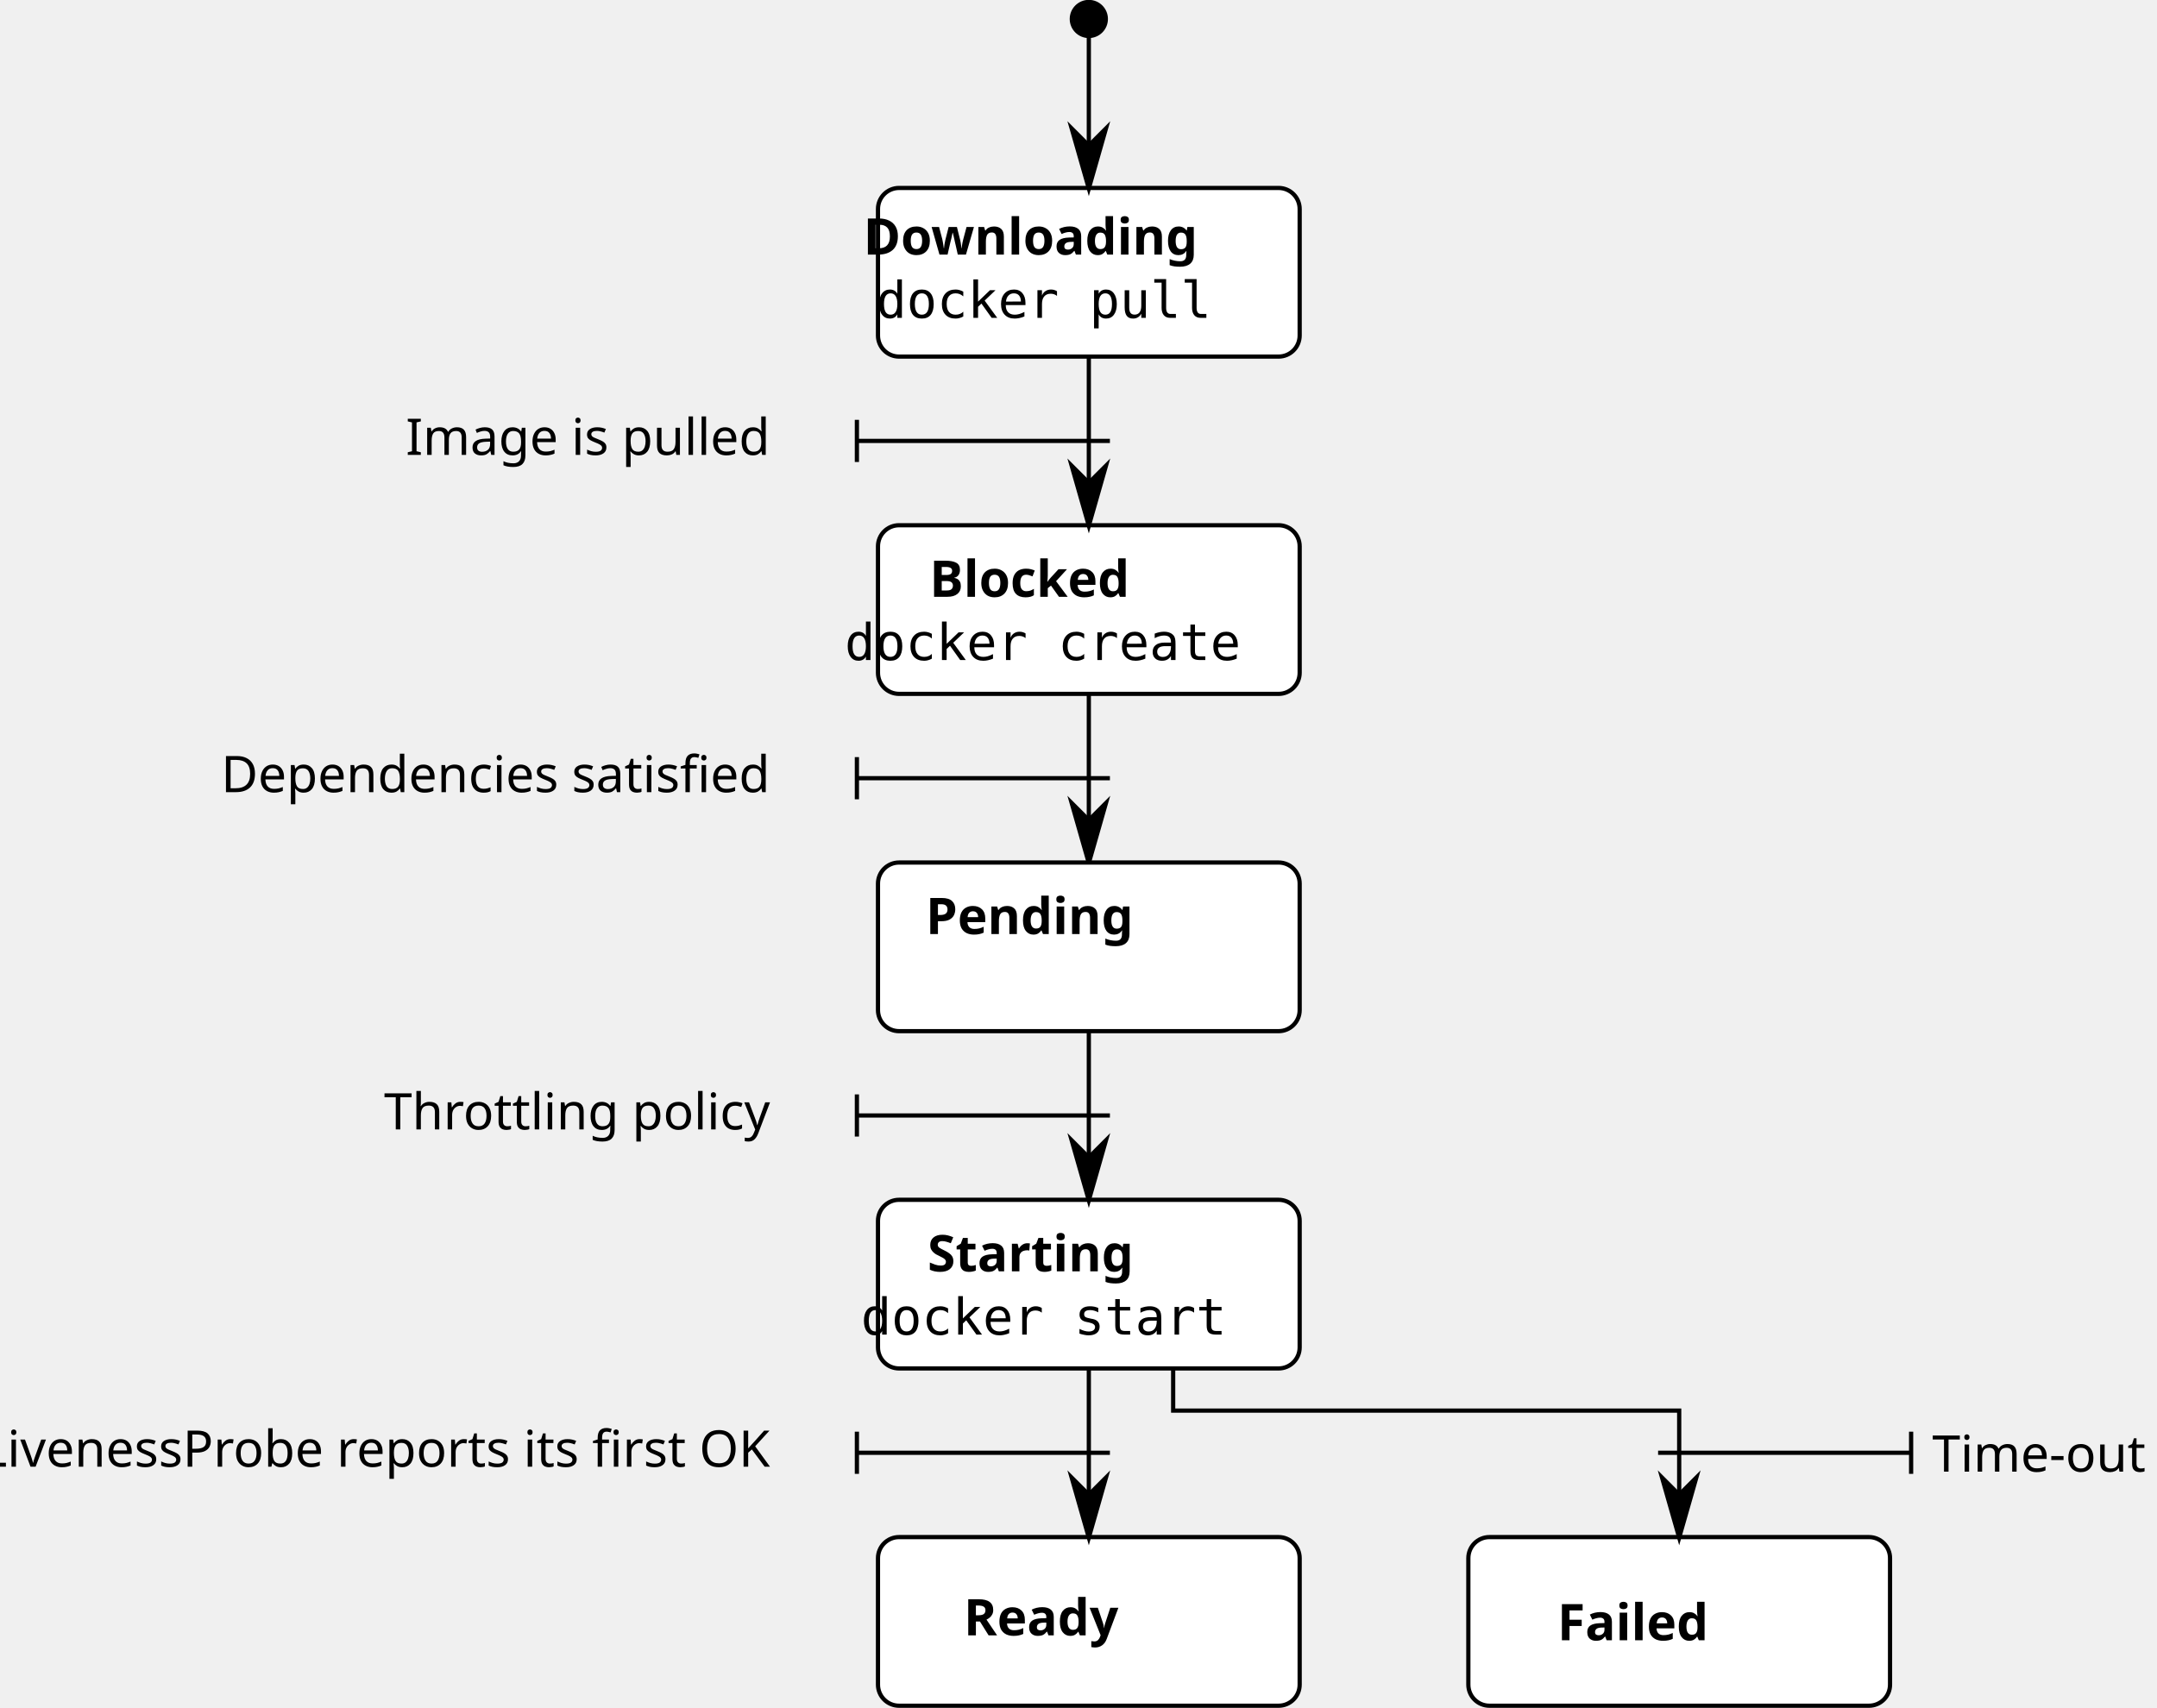
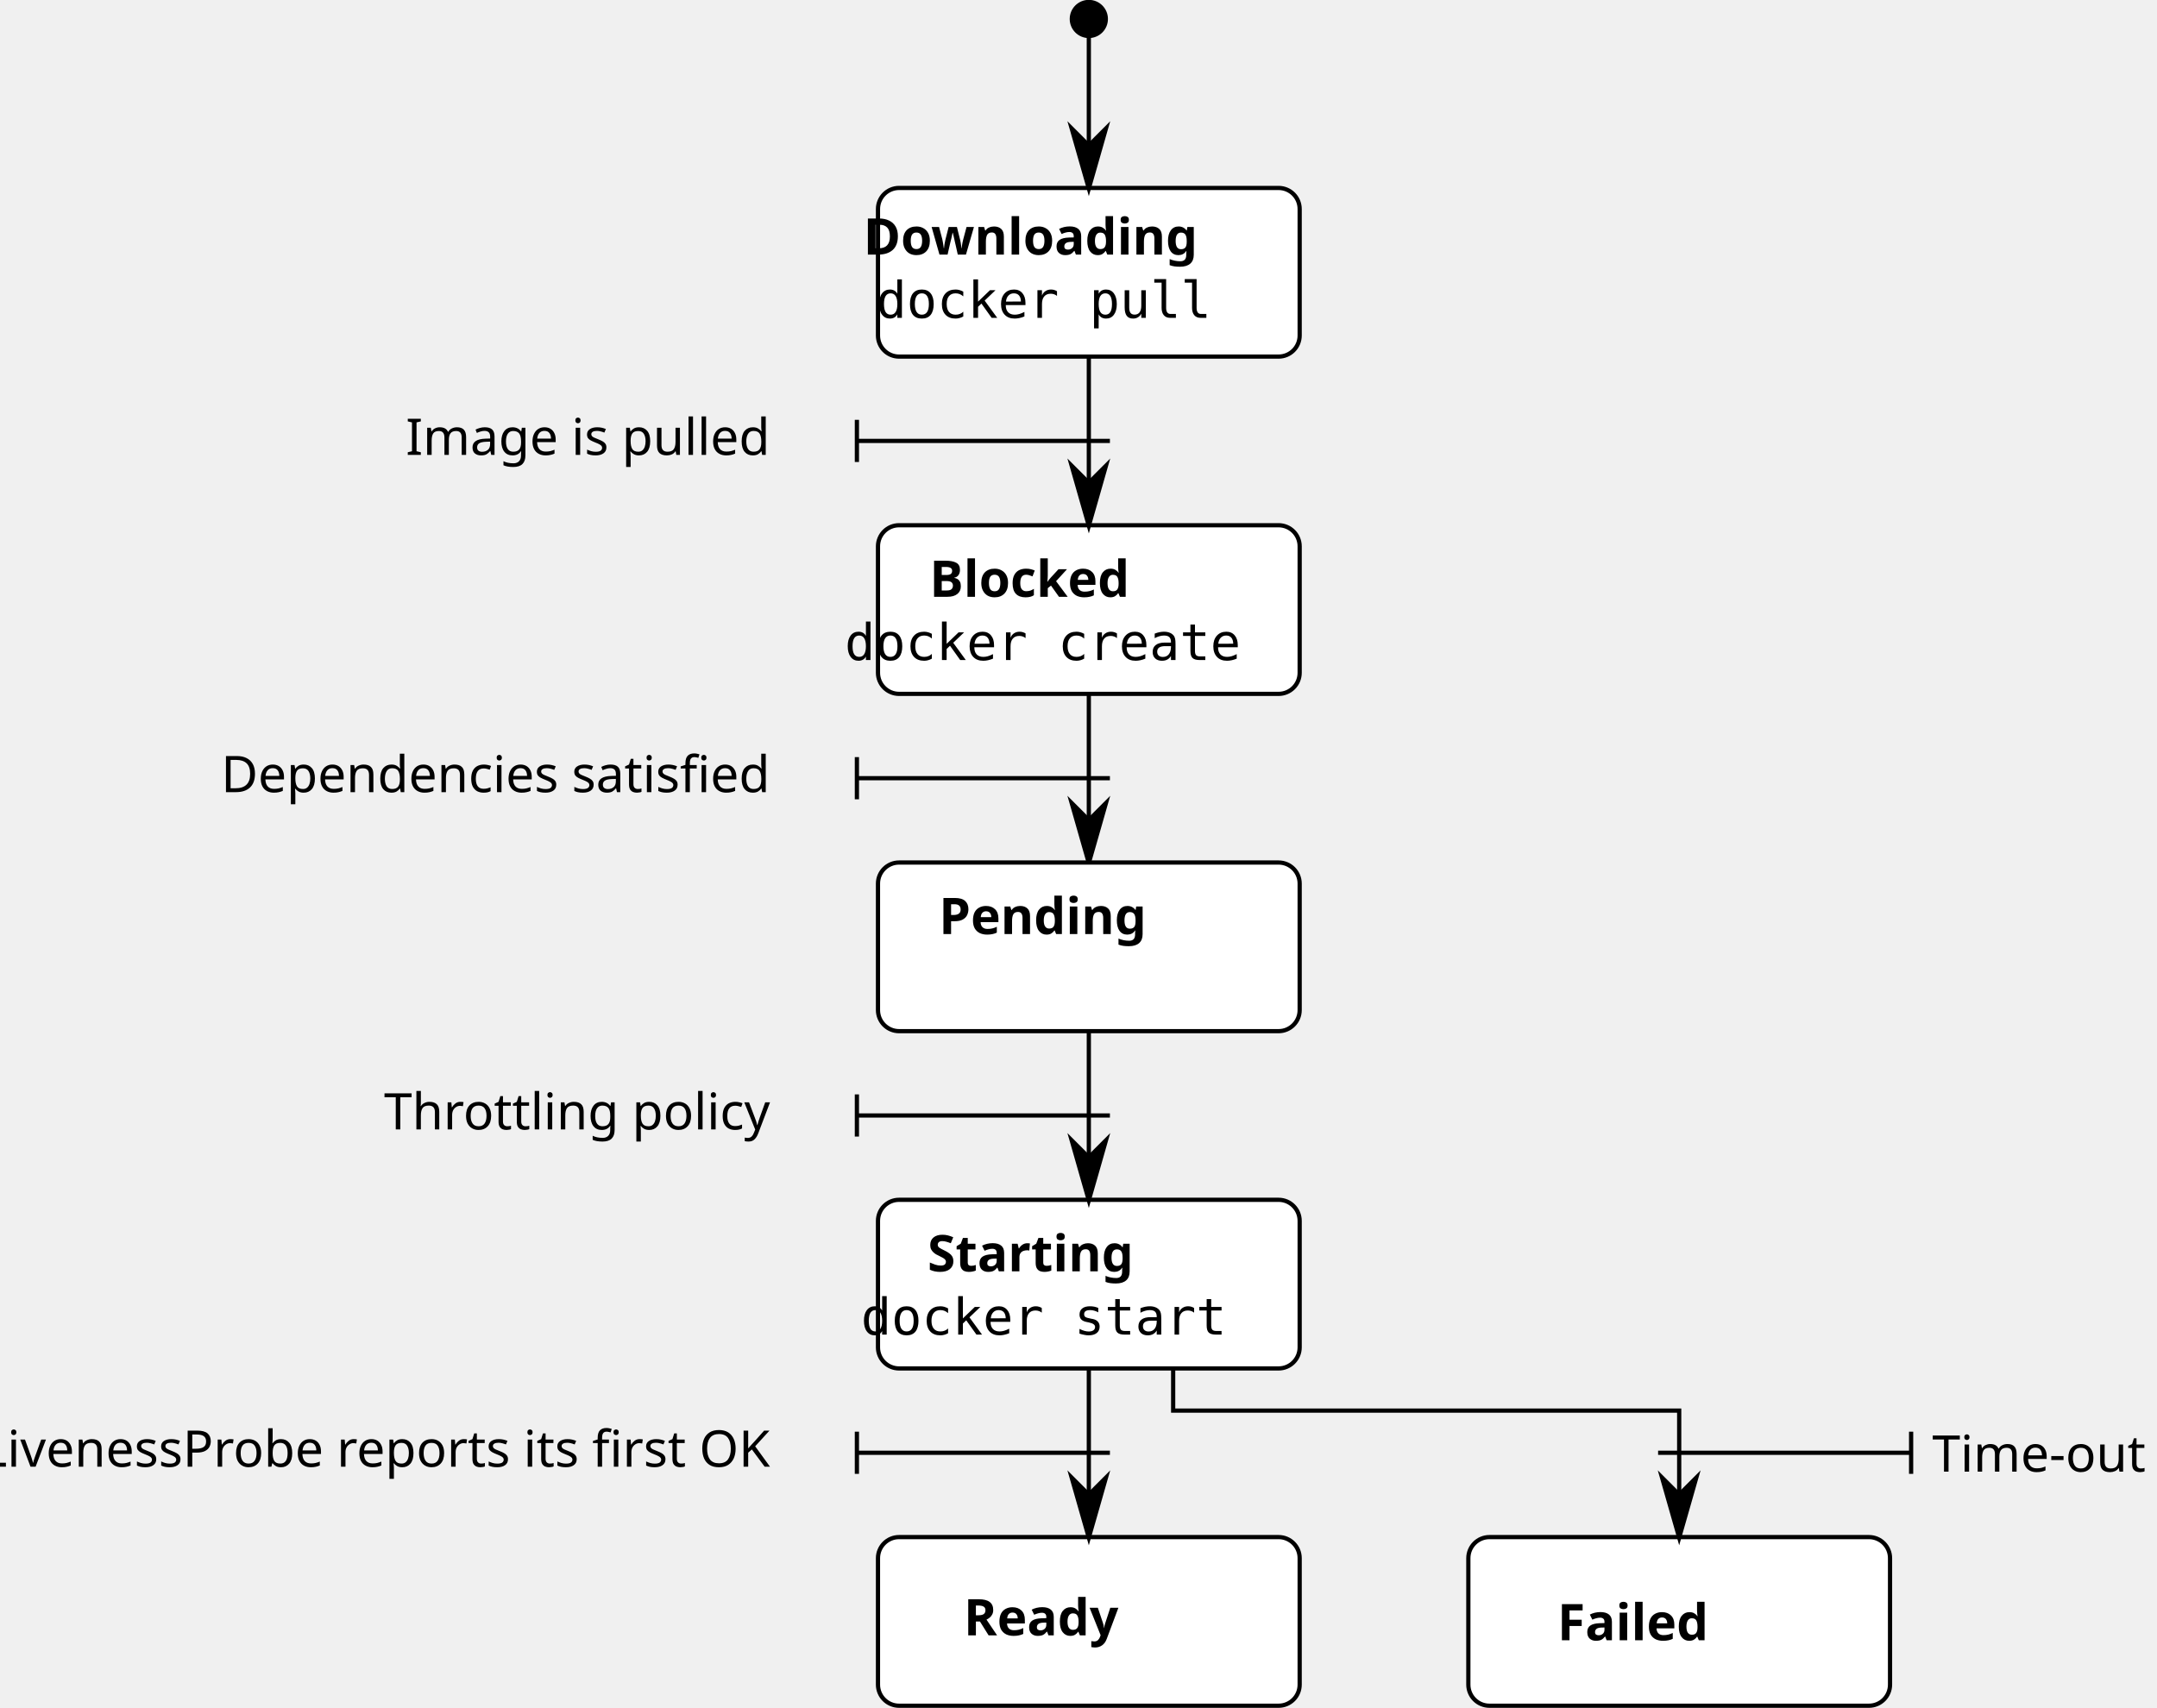
- <svg xmlns="http://www.w3.org/2000/svg" xmlns:xlink="http://www.w3.org/1999/xlink" width="511.514" height="405.08" id="svg2" version="1.1">
+ <svg xmlns="http://www.w3.org/2000/svg" xmlns:xlink="http://www.w3.org/1999/xlink" id="svg2" width="511.514" height="405.08" version="1.1">
  <defs id="defs4">
-     <marker orient="auto" refY="0" refX="0" id="DotL" style="overflow:visible">
-       <path id="path3848" d="m -2.5,-1 c 0,2.76 -2.24,5 -5,5 -2.76,0 -5,-2.24 -5,-5 0,-2.76 2.24,-5 5,-5 2.76,0 5,2.24 5,5 z" style="fill-rule:evenodd;stroke:#000000;stroke-width:1pt" transform="matrix(0.8,0,0,0.8,5.92,0.8)" />
+     <marker id="DotL" orient="auto" refX="0" refY="0" style="overflow:visible">
+       <path id="path3848" d="m -2.5,-1 c 0,2.76 -2.24,5 -5,5 -2.76,0 -5,-2.24 -5,-5 0,-2.76 2.24,-5 5,-5 2.76,0 5,2.24 5,5 z" transform="matrix(0.8,0,0,0.8,5.92,0.8)" style="fill-rule:evenodd;stroke:#000;stroke-width:1pt" />
    </marker>
-     <marker orient="auto" refY="0" refX="0" id="Arrow1Lend" style="overflow:visible">
-       <path id="path3790" d="M 0,0 5,-5 -12.5,0 5,5 0,0 z" style="fill-rule:evenodd;stroke:#000000;stroke-width:1pt" transform="matrix(-0.8,0,0,-0.8,-10,0)" />
+     <marker id="Arrow1Lend" orient="auto" refX="0" refY="0" style="overflow:visible">
+       <path id="path3790" d="M 0,0 5,-5 -12.5,0 5,5 0,0 z" transform="matrix(-0.8,0,0,-0.8,-10,0)" style="fill-rule:evenodd;stroke:#000;stroke-width:1pt" />
    </marker>
-     <marker orient="auto" refY="0" refX="0" id="Arrow1Lend-7" style="overflow:visible">
-       <path id="path3790-7" d="M 0,0 5,-5 -12.5,0 5,5 0,0 z" style="fill-rule:evenodd;stroke:#000000;stroke-width:1pt" transform="matrix(-0.8,0,0,-0.8,-10,0)" />
+     <marker id="Arrow1Lend-7" orient="auto" refX="0" refY="0" style="overflow:visible">
+       <path id="path3790-7" d="M 0,0 5,-5 -12.5,0 5,5 0,0 z" transform="matrix(-0.8,0,0,-0.8,-10,0)" style="fill-rule:evenodd;stroke:#000;stroke-width:1pt" />
    </marker>
-     <marker orient="auto" refY="0" refX="0" id="marker5175" style="overflow:visible">
-       <path id="path5177" d="M 0,0 5,-5 -12.5,0 5,5 0,0 z" style="fill-rule:evenodd;stroke:#000000;stroke-width:1pt" transform="matrix(-0.8,0,0,-0.8,-10,0)" />
+     <marker id="marker5175" orient="auto" refX="0" refY="0" style="overflow:visible">
+       <path id="path5177" d="M 0,0 5,-5 -12.5,0 5,5 0,0 z" transform="matrix(-0.8,0,0,-0.8,-10,0)" style="fill-rule:evenodd;stroke:#000;stroke-width:1pt" />
    </marker>
  </defs>
  <g id="layer1" transform="translate(28.20508,2.217817)">
    <g id="g4595">
-       <rect ry="5" y="42.362" x="180" height="40" width="100" id="rect3773" style="fill:#ffffff;fill-opacity:1;stroke:#000000;stroke-width:1;stroke-linecap:butt;stroke-linejoin:miter;stroke-miterlimit:4;stroke-opacity:1;stroke-dasharray:none;stroke-dashoffset:0" />
-       <text id="text2987" y="58.173" x="230.22" style="font-size:12px;font-style:normal;font-weight:normal;text-align:center;line-height:125%;letter-spacing:0px;word-spacing:0px;text-anchor:middle;fill:#000000;fill-opacity:1;stroke:none;font-family:Sans" xml:space="preserve">
-         <tspan y="58.173" x="230.22" id="tspan2989" style="font-weight:bold;-inkscape-font-specification:Sans Bold">Downloading</tspan>
-         <tspan y="73.173" x="230.22" id="tspan5208" style="font-style:normal;font-variant:normal;font-weight:normal;font-stretch:normal;font-family:Monospace;-inkscape-font-specification:Monospace">docker pull</tspan>
+       <rect id="rect3773" width="100" height="40" x="180" y="42.362" ry="5" style="fill:#fff;fill-opacity:1;stroke:#000;stroke-width:1;stroke-linecap:butt;stroke-linejoin:miter;stroke-miterlimit:4;stroke-opacity:1;stroke-dasharray:none;stroke-dashoffset:0" />
+       <text id="text2987" x="230.22" y="58.173" xml:space="preserve" style="font-size:12px;font-style:normal;font-weight:400;text-align:center;line-height:125%;letter-spacing:0;word-spacing:0;text-anchor:middle;fill:#000;fill-opacity:1;stroke:none;font-family:Sans">
+         <tspan id="tspan2989" x="230.22" y="58.173" style="font-weight:700;-inkscape-font-specification:Sans Bold">Downloading</tspan>
+         <tspan id="tspan5208" x="230.22" y="73.173" style="font-style:normal;font-variant:normal;font-weight:400;font-stretch:normal;font-family:Monospace;-inkscape-font-specification:Monospace">docker pull</tspan>
      </text>
    </g>
    <g id="g4600" transform="translate(0,20)">
-       <rect ry="5" y="102.362" x="180" height="40" width="100" id="rect3775" style="fill:#ffffff;fill-opacity:1;stroke:#000000;stroke-width:1;stroke-linecap:butt;stroke-linejoin:miter;stroke-miterlimit:4;stroke-opacity:1;stroke-dasharray:none;stroke-dashoffset:0" />
-       <text id="text2991" y="119.336" x="229.991" style="font-size:12px;font-style:normal;font-weight:normal;text-align:center;line-height:125%;letter-spacing:0px;word-spacing:0px;text-anchor:middle;fill:#000000;fill-opacity:1;stroke:none;font-family:Sans" xml:space="preserve">
-         <tspan y="119.336" x="229.991" id="tspan5210" style="font-style:normal;font-variant:normal;font-weight:bold;font-stretch:normal;font-family:Sans;-inkscape-font-specification:Sans Bold">Blocked</tspan>
-         <tspan y="134.336" x="229.991" style="font-style:normal;font-variant:normal;font-weight:normal;font-stretch:normal;font-family:Monospace;-inkscape-font-specification:Monospace" id="tspan5080">docker create</tspan>
+       <rect id="rect3775" width="100" height="40" x="180" y="102.362" ry="5" style="fill:#fff;fill-opacity:1;stroke:#000;stroke-width:1;stroke-linecap:butt;stroke-linejoin:miter;stroke-miterlimit:4;stroke-opacity:1;stroke-dasharray:none;stroke-dashoffset:0" />
+       <text id="text2991" x="229.991" y="119.336" xml:space="preserve" style="font-size:12px;font-style:normal;font-weight:400;text-align:center;line-height:125%;letter-spacing:0;word-spacing:0;text-anchor:middle;fill:#000;fill-opacity:1;stroke:none;font-family:Sans">
+         <tspan id="tspan5210" x="229.991" y="119.336" style="font-style:normal;font-variant:normal;font-weight:700;font-stretch:normal;font-family:Sans;-inkscape-font-specification:Sans Bold">Blocked</tspan>
+         <tspan style="font-style:normal;font-variant:normal;font-weight:400;font-stretch:normal;font-family:Monospace;-inkscape-font-specification:Monospace" id="tspan5080" x="229.991" y="134.336">docker create</tspan>
      </text>
    </g>
-     <path style="fill:none;stroke:#000000;stroke-width:1px;stroke-linecap:butt;stroke-linejoin:miter;stroke-opacity:1;marker-end:url(#Arrow1Lend)" d="m 230,82.362 0,30 0,10" id="path3781" />
-     <path style="fill:none;stroke:#000000;stroke-width:1px;stroke-linecap:butt;stroke-linejoin:miter;stroke-opacity:1;marker-start:url(#DotL);marker-end:url(#Arrow1Lend)" d="m 230,2.362 0,40" id="path4815" />
-     <use x="0" y="0" xlink:href="#path3781" id="use5189" transform="translate(0,80)" width="744.094" height="1052.362" />
+     <path style="fill:none;stroke:#000;stroke-width:1px;stroke-linecap:butt;stroke-linejoin:miter;stroke-opacity:1;marker-end:url(#Arrow1Lend)" id="path3781" d="m 230,82.362 0,30 0,10" />
+     <path style="fill:none;stroke:#000;stroke-width:1px;stroke-linecap:butt;stroke-linejoin:miter;stroke-opacity:1;marker-start:url(#DotL);marker-end:url(#Arrow1Lend)" id="path4815" d="m 230,2.362 0,40" />
+     <use id="use5189" width="744.094" height="1052.362" x="0" y="0" transform="translate(0,80)" xlink:href="#path3781" />
    <g id="g5222" transform="translate(0,80)">
-       <path id="path5218" d="m 235,22.362 -60,0" style="fill:none;stroke:#000000;stroke-width:1px;stroke-linecap:butt;stroke-linejoin:miter;stroke-opacity:1" />
-       <path id="path5220" d="m 175,17.362 0,10" style="fill:none;stroke:#000000;stroke-width:1px;stroke-linecap:butt;stroke-linejoin:miter;stroke-opacity:1" />
+       <path id="path5218" d="m 235,22.362 -60,0" style="fill:none;stroke:#000;stroke-width:1px;stroke-linecap:butt;stroke-linejoin:miter;stroke-opacity:1" />
+       <path id="path5220" d="m 175,17.362 0,10" style="fill:none;stroke:#000;stroke-width:1px;stroke-linecap:butt;stroke-linejoin:miter;stroke-opacity:1" />
    </g>
-     <g transform="translate(0,160)" id="g5226">
-       <path style="fill:none;stroke:#000000;stroke-width:1px;stroke-linecap:butt;stroke-linejoin:miter;stroke-opacity:1" d="m 235,22.362 -60,0" id="path5228" />
-       <path style="fill:none;stroke:#000000;stroke-width:1px;stroke-linecap:butt;stroke-linejoin:miter;stroke-opacity:1" d="m 175,17.362 0,10" id="path5230" />
+     <g id="g5226" transform="translate(0,160)">
+       <path style="fill:none;stroke:#000;stroke-width:1px;stroke-linecap:butt;stroke-linejoin:miter;stroke-opacity:1" id="path5228" d="m 235,22.362 -60,0" />
+       <path style="fill:none;stroke:#000;stroke-width:1px;stroke-linecap:butt;stroke-linejoin:miter;stroke-opacity:1" id="path5230" d="m 175,17.362 0,10" />
    </g>
-     <text xml:space="preserve" style="font-size:12px;font-style:normal;font-weight:normal;text-align:end;line-height:125%;letter-spacing:0px;word-spacing:0px;text-anchor:end;fill:#000000;fill-opacity:1;stroke:none;font-family:Sans" x="170" y="105.673" id="text5238">
+     <text style="font-size:12px;font-style:normal;font-weight:400;text-align:end;line-height:125%;letter-spacing:0;word-spacing:0;text-anchor:end;fill:#000;fill-opacity:1;stroke:none;font-family:Sans" id="text5238" x="170" y="105.673" xml:space="preserve">
      <tspan id="tspan5240" x="170" y="105.673">Image is pulled</tspan>
    </text>
-     <text xml:space="preserve" style="font-size:12px;font-style:normal;font-weight:normal;text-align:end;line-height:125%;letter-spacing:0px;word-spacing:0px;text-anchor:end;fill:#000000;fill-opacity:1;stroke:none;font-family:Sans" x="170" y="185.673" id="text5242">
+     <text style="font-size:12px;font-style:normal;font-weight:400;text-align:end;line-height:125%;letter-spacing:0;word-spacing:0;text-anchor:end;fill:#000;fill-opacity:1;stroke:none;font-family:Sans" id="text5242" x="170" y="185.673" xml:space="preserve">
      <tspan id="tspan5244" x="170" y="185.673">Dependencies satisfied</tspan>
    </text>
    <g id="g4600-5" transform="translate(0,99.99999)">
-       <rect ry="5" y="102.362" x="180" height="40" width="100" id="rect3775-6" style="fill:#ffffff;fill-opacity:1;stroke:#000000;stroke-width:1;stroke-linecap:butt;stroke-linejoin:miter;stroke-miterlimit:4;stroke-opacity:1;stroke-dasharray:none;stroke-dashoffset:0" />
-       <text id="text2991-4" y="119.336" x="229.991" style="font-size:12px;font-style:normal;font-weight:normal;text-align:center;line-height:125%;letter-spacing:0px;word-spacing:0px;text-anchor:middle;fill:#000000;fill-opacity:1;stroke:none;font-family:Sans" xml:space="preserve">
-         <tspan y="119.336" x="229.991" id="tspan2993" style="font-weight:bold;-inkscape-font-specification:Sans Bold">Pending</tspan>
-         <tspan y="134.336" x="229.991" id="tspan5210-9" style="font-style:normal;font-variant:normal;font-weight:normal;font-stretch:normal;font-family:Monospace;-inkscape-font-specification:Monospace" />
+       <rect id="rect3775-6" width="100" height="40" x="180" y="102.362" ry="5" style="fill:#fff;fill-opacity:1;stroke:#000;stroke-width:1;stroke-linecap:butt;stroke-linejoin:miter;stroke-miterlimit:4;stroke-opacity:1;stroke-dasharray:none;stroke-dashoffset:0" />
+       <text id="text2991-4" x="229.991" y="119.336" xml:space="preserve" style="font-size:12px;font-style:normal;font-weight:400;text-align:center;line-height:125%;letter-spacing:0;word-spacing:0;text-anchor:middle;fill:#000;fill-opacity:1;stroke:none;font-family:Sans">
+         <tspan id="tspan2993" x="229.991" y="119.336" style="font-weight:700;-inkscape-font-specification:Sans Bold">Pending</tspan>
      </text>
    </g>
    <g id="g4605" transform="translate(0,120)">
-       <rect ry="5" y="162.362" x="180" height="40" width="100" id="rect3777" style="fill:#ffffff;fill-opacity:1;stroke:#000000;stroke-width:1;stroke-linecap:butt;stroke-linejoin:miter;stroke-miterlimit:4;stroke-opacity:1;stroke-dasharray:none;stroke-dashoffset:0" />
-       <text id="text2995" y="179.336" x="230.226" style="font-size:12px;font-style:normal;font-weight:normal;text-align:center;line-height:125%;letter-spacing:0px;word-spacing:0px;text-anchor:middle;fill:#000000;fill-opacity:1;stroke:none;font-family:Sans" xml:space="preserve">
-         <tspan y="179.336" x="230.226" id="tspan2997" style="font-weight:bold;-inkscape-font-specification:Sans Bold">Starting</tspan>
-         <tspan y="194.336" x="230.226" id="tspan5212" style="font-style:normal;font-variant:normal;font-weight:normal;font-stretch:normal;font-family:Monospace;-inkscape-font-specification:Monospace">docker start</tspan>
+       <rect id="rect3777" width="100" height="40" x="180" y="162.362" ry="5" style="fill:#fff;fill-opacity:1;stroke:#000;stroke-width:1;stroke-linecap:butt;stroke-linejoin:miter;stroke-miterlimit:4;stroke-opacity:1;stroke-dasharray:none;stroke-dashoffset:0" />
+       <text id="text2995" x="230.226" y="179.336" xml:space="preserve" style="font-size:12px;font-style:normal;font-weight:400;text-align:center;line-height:125%;letter-spacing:0;word-spacing:0;text-anchor:middle;fill:#000;fill-opacity:1;stroke:none;font-family:Sans">
+         <tspan id="tspan2997" x="230.226" y="179.336" style="font-weight:700;-inkscape-font-specification:Sans Bold">Starting</tspan>
+         <tspan id="tspan5212" x="230.226" y="194.336" style="font-style:normal;font-variant:normal;font-weight:400;font-stretch:normal;font-family:Monospace;-inkscape-font-specification:Monospace">docker start</tspan>
      </text>
    </g>
    <g id="g4610" transform="translate(0,140)">
-       <rect ry="5" y="222.362" x="180" height="40" width="100" id="rect3779" style="fill:#ffffff;fill-opacity:1;stroke:#000000;stroke-width:1;stroke-linecap:butt;stroke-linejoin:miter;stroke-miterlimit:4;stroke-opacity:1;stroke-dasharray:none;stroke-dashoffset:0" />
-       <text id="text2999" y="245.673" x="229.59" style="font-size:12px;font-style:normal;font-weight:normal;text-align:center;line-height:125%;letter-spacing:0px;word-spacing:0px;text-anchor:middle;fill:#000000;fill-opacity:1;stroke:none;font-family:Sans" xml:space="preserve">
-         <tspan y="245.673" x="229.59" id="tspan3001" style="font-weight:bold;-inkscape-font-specification:Sans Bold">Ready</tspan>
+       <rect id="rect3779" width="100" height="40" x="180" y="222.362" ry="5" style="fill:#fff;fill-opacity:1;stroke:#000;stroke-width:1;stroke-linecap:butt;stroke-linejoin:miter;stroke-miterlimit:4;stroke-opacity:1;stroke-dasharray:none;stroke-dashoffset:0" />
+       <text id="text2999" x="229.59" y="245.673" xml:space="preserve" style="font-size:12px;font-style:normal;font-weight:400;text-align:center;line-height:125%;letter-spacing:0;word-spacing:0;text-anchor:middle;fill:#000;fill-opacity:1;stroke:none;font-family:Sans">
+         <tspan id="tspan3001" x="229.59" y="245.673" style="font-weight:700;-inkscape-font-specification:Sans Bold">Ready</tspan>
      </text>
    </g>
-     <use x="0" y="0" xlink:href="#path3781" id="use5189-7" transform="translate(0,160)" width="744.094" height="1052.362" />
-     <use height="1052.362" width="744.094" transform="translate(0,240)" id="use5191" xlink:href="#path3781" y="0" x="0" />
-     <g transform="translate(0,240)" id="g5226-8">
-       <path style="fill:none;stroke:#000000;stroke-width:1px;stroke-linecap:butt;stroke-linejoin:miter;stroke-opacity:1" d="m 235,22.362 -60,0" id="path5228-3" />
-       <path style="fill:none;stroke:#000000;stroke-width:1px;stroke-linecap:butt;stroke-linejoin:miter;stroke-opacity:1" d="m 175,17.362 0,10" id="path5230-7" />
+     <use id="use5189-7" width="744.094" height="1052.362" x="0" y="0" transform="translate(0,160)" xlink:href="#path3781" />
+     <use id="use5191" width="744.094" height="1052.362" x="0" y="0" transform="translate(0,240)" xlink:href="#path3781" />
+     <g id="g5226-8" transform="translate(0,240)">
+       <path style="fill:none;stroke:#000;stroke-width:1px;stroke-linecap:butt;stroke-linejoin:miter;stroke-opacity:1" id="path5228-3" d="m 235,22.362 -60,0" />
+       <path style="fill:none;stroke:#000;stroke-width:1px;stroke-linecap:butt;stroke-linejoin:miter;stroke-opacity:1" id="path5230-7" d="m 175,17.362 0,10" />
    </g>
    <g id="g5232" transform="translate(0,320)">
-       <path id="path5234" d="m 235,22.362 -60,0" style="fill:none;stroke:#000000;stroke-width:1px;stroke-linecap:butt;stroke-linejoin:miter;stroke-opacity:1" />
-       <path id="path5236" d="m 175,17.362 0,10" style="fill:none;stroke:#000000;stroke-width:1px;stroke-linecap:butt;stroke-linejoin:miter;stroke-opacity:1" />
+       <path id="path5234" d="m 235,22.362 -60,0" style="fill:none;stroke:#000;stroke-width:1px;stroke-linecap:butt;stroke-linejoin:miter;stroke-opacity:1" />
+       <path id="path5236" d="m 175,17.362 0,10" style="fill:none;stroke:#000;stroke-width:1px;stroke-linecap:butt;stroke-linejoin:miter;stroke-opacity:1" />
    </g>
-     <text xml:space="preserve" style="font-size:12px;font-style:normal;font-weight:normal;text-align:end;line-height:125%;letter-spacing:0px;word-spacing:0px;text-anchor:end;fill:#000000;fill-opacity:1;stroke:none;font-family:Sans" x="170" y="265.673" id="text5242-0">
+     <text style="font-size:12px;font-style:normal;font-weight:400;text-align:end;line-height:125%;letter-spacing:0;word-spacing:0;text-anchor:end;fill:#000;fill-opacity:1;stroke:none;font-family:Sans" id="text5242-0" x="170" y="265.673" xml:space="preserve">
      <tspan id="tspan5244-7" x="170" y="265.673">Throttling policy</tspan>
    </text>
-     <text xml:space="preserve" style="font-size:12px;font-style:normal;font-weight:normal;text-align:end;line-height:125%;letter-spacing:0px;word-spacing:0px;text-anchor:end;fill:#000000;fill-opacity:1;stroke:none;font-family:Sans" x="170" y="345.673" id="text5246">
+     <text style="font-size:12px;font-style:normal;font-weight:400;text-align:end;line-height:125%;letter-spacing:0;word-spacing:0;text-anchor:end;fill:#000;fill-opacity:1;stroke:none;font-family:Sans" id="text5246" x="170" y="345.673" xml:space="preserve">
      <tspan id="tspan5248" x="170" y="345.673">LivenessProbe reports its first OK</tspan>
    </text>
    <g id="g5341" transform="translate(140,-50)">
-       <rect ry="5" transform="translate(-28.20508,-2.217817)" y="414.58" x="208.205" height="40" width="100" id="rect5335" style="fill:#ffffff;fill-opacity:1;stroke:#000000;stroke-width:1;stroke-linecap:butt;stroke-linejoin:miter;stroke-miterlimit:4;stroke-opacity:1;stroke-dasharray:none;stroke-dashoffset:0" />
-       <text id="text5337" y="436.836" x="229.956" style="font-size:12px;font-style:normal;font-weight:normal;text-align:center;line-height:125%;letter-spacing:0px;word-spacing:0px;text-anchor:middle;fill:#000000;fill-opacity:1;stroke:none;font-family:Sans" xml:space="preserve">
-         <tspan y="436.836" x="229.956" id="tspan5339" style="font-weight:bold;-inkscape-font-specification:Sans Bold">Failed</tspan>
+       <rect id="rect5335" width="100" height="40" x="208.205" y="414.58" ry="5" transform="translate(-28.20508,-2.217817)" style="fill:#fff;fill-opacity:1;stroke:#000;stroke-width:1;stroke-linecap:butt;stroke-linejoin:miter;stroke-miterlimit:4;stroke-opacity:1;stroke-dasharray:none;stroke-dashoffset:0" />
+       <text id="text5337" x="229.956" y="436.836" xml:space="preserve" style="font-size:12px;font-style:normal;font-weight:400;text-align:center;line-height:125%;letter-spacing:0;word-spacing:0;text-anchor:middle;fill:#000;fill-opacity:1;stroke:none;font-family:Sans">
+         <tspan id="tspan5339" x="229.956" y="436.836" style="font-weight:700;-inkscape-font-specification:Sans Bold">Failed</tspan>
      </text>
    </g>
-     <path style="fill:none;stroke:#000000;stroke-width:1px;stroke-linecap:butt;stroke-linejoin:miter;stroke-opacity:1;marker-end:url(#marker5175)" d="m 278.205,324.58 0,10 120,0 0,30" id="path5346" transform="translate(-28.20508,-2.217817)" />
-     <g transform="matrix(-1,0,0,1,600,320)" id="g6068">
-       <path style="fill:none;stroke:#000000;stroke-width:1px;stroke-linecap:butt;stroke-linejoin:miter;stroke-opacity:1" d="m 235,22.362 -60,0" id="path6070" />
-       <path style="fill:none;stroke:#000000;stroke-width:1px;stroke-linecap:butt;stroke-linejoin:miter;stroke-opacity:1" d="m 175,17.362 0,10" id="path6072" />
+     <path style="fill:none;stroke:#000;stroke-width:1px;stroke-linecap:butt;stroke-linejoin:miter;stroke-opacity:1;marker-end:url(#marker5175)" id="path5346" d="m 278.205,324.58 0,10 120,0 0,30" transform="translate(-28.20508,-2.217817)" />
+     <g id="g6068" transform="matrix(-1,0,0,1,600,320)">
+       <path style="fill:none;stroke:#000;stroke-width:1px;stroke-linecap:butt;stroke-linejoin:miter;stroke-opacity:1" id="path6070" d="m 235,22.362 -60,0" />
+       <path style="fill:none;stroke:#000;stroke-width:1px;stroke-linecap:butt;stroke-linejoin:miter;stroke-opacity:1" id="path6072" d="m 175,17.362 0,10" />
    </g>
-     <text xml:space="preserve" style="font-size:12px;font-style:normal;font-weight:normal;text-align:start;line-height:125%;letter-spacing:0px;word-spacing:0px;text-anchor:start;fill:#000000;fill-opacity:1;stroke:none;font-family:Sans" x="430" y="346.836" id="text6074">
+     <text style="font-size:12px;font-style:normal;font-weight:400;text-align:start;line-height:125%;letter-spacing:0;word-spacing:0;text-anchor:start;fill:#000;fill-opacity:1;stroke:none;font-family:Sans" id="text6074" x="430" y="346.836" xml:space="preserve">
      <tspan id="tspan6076" x="430" y="346.836">Time-out</tspan>
    </text>
  </g>
</svg>
